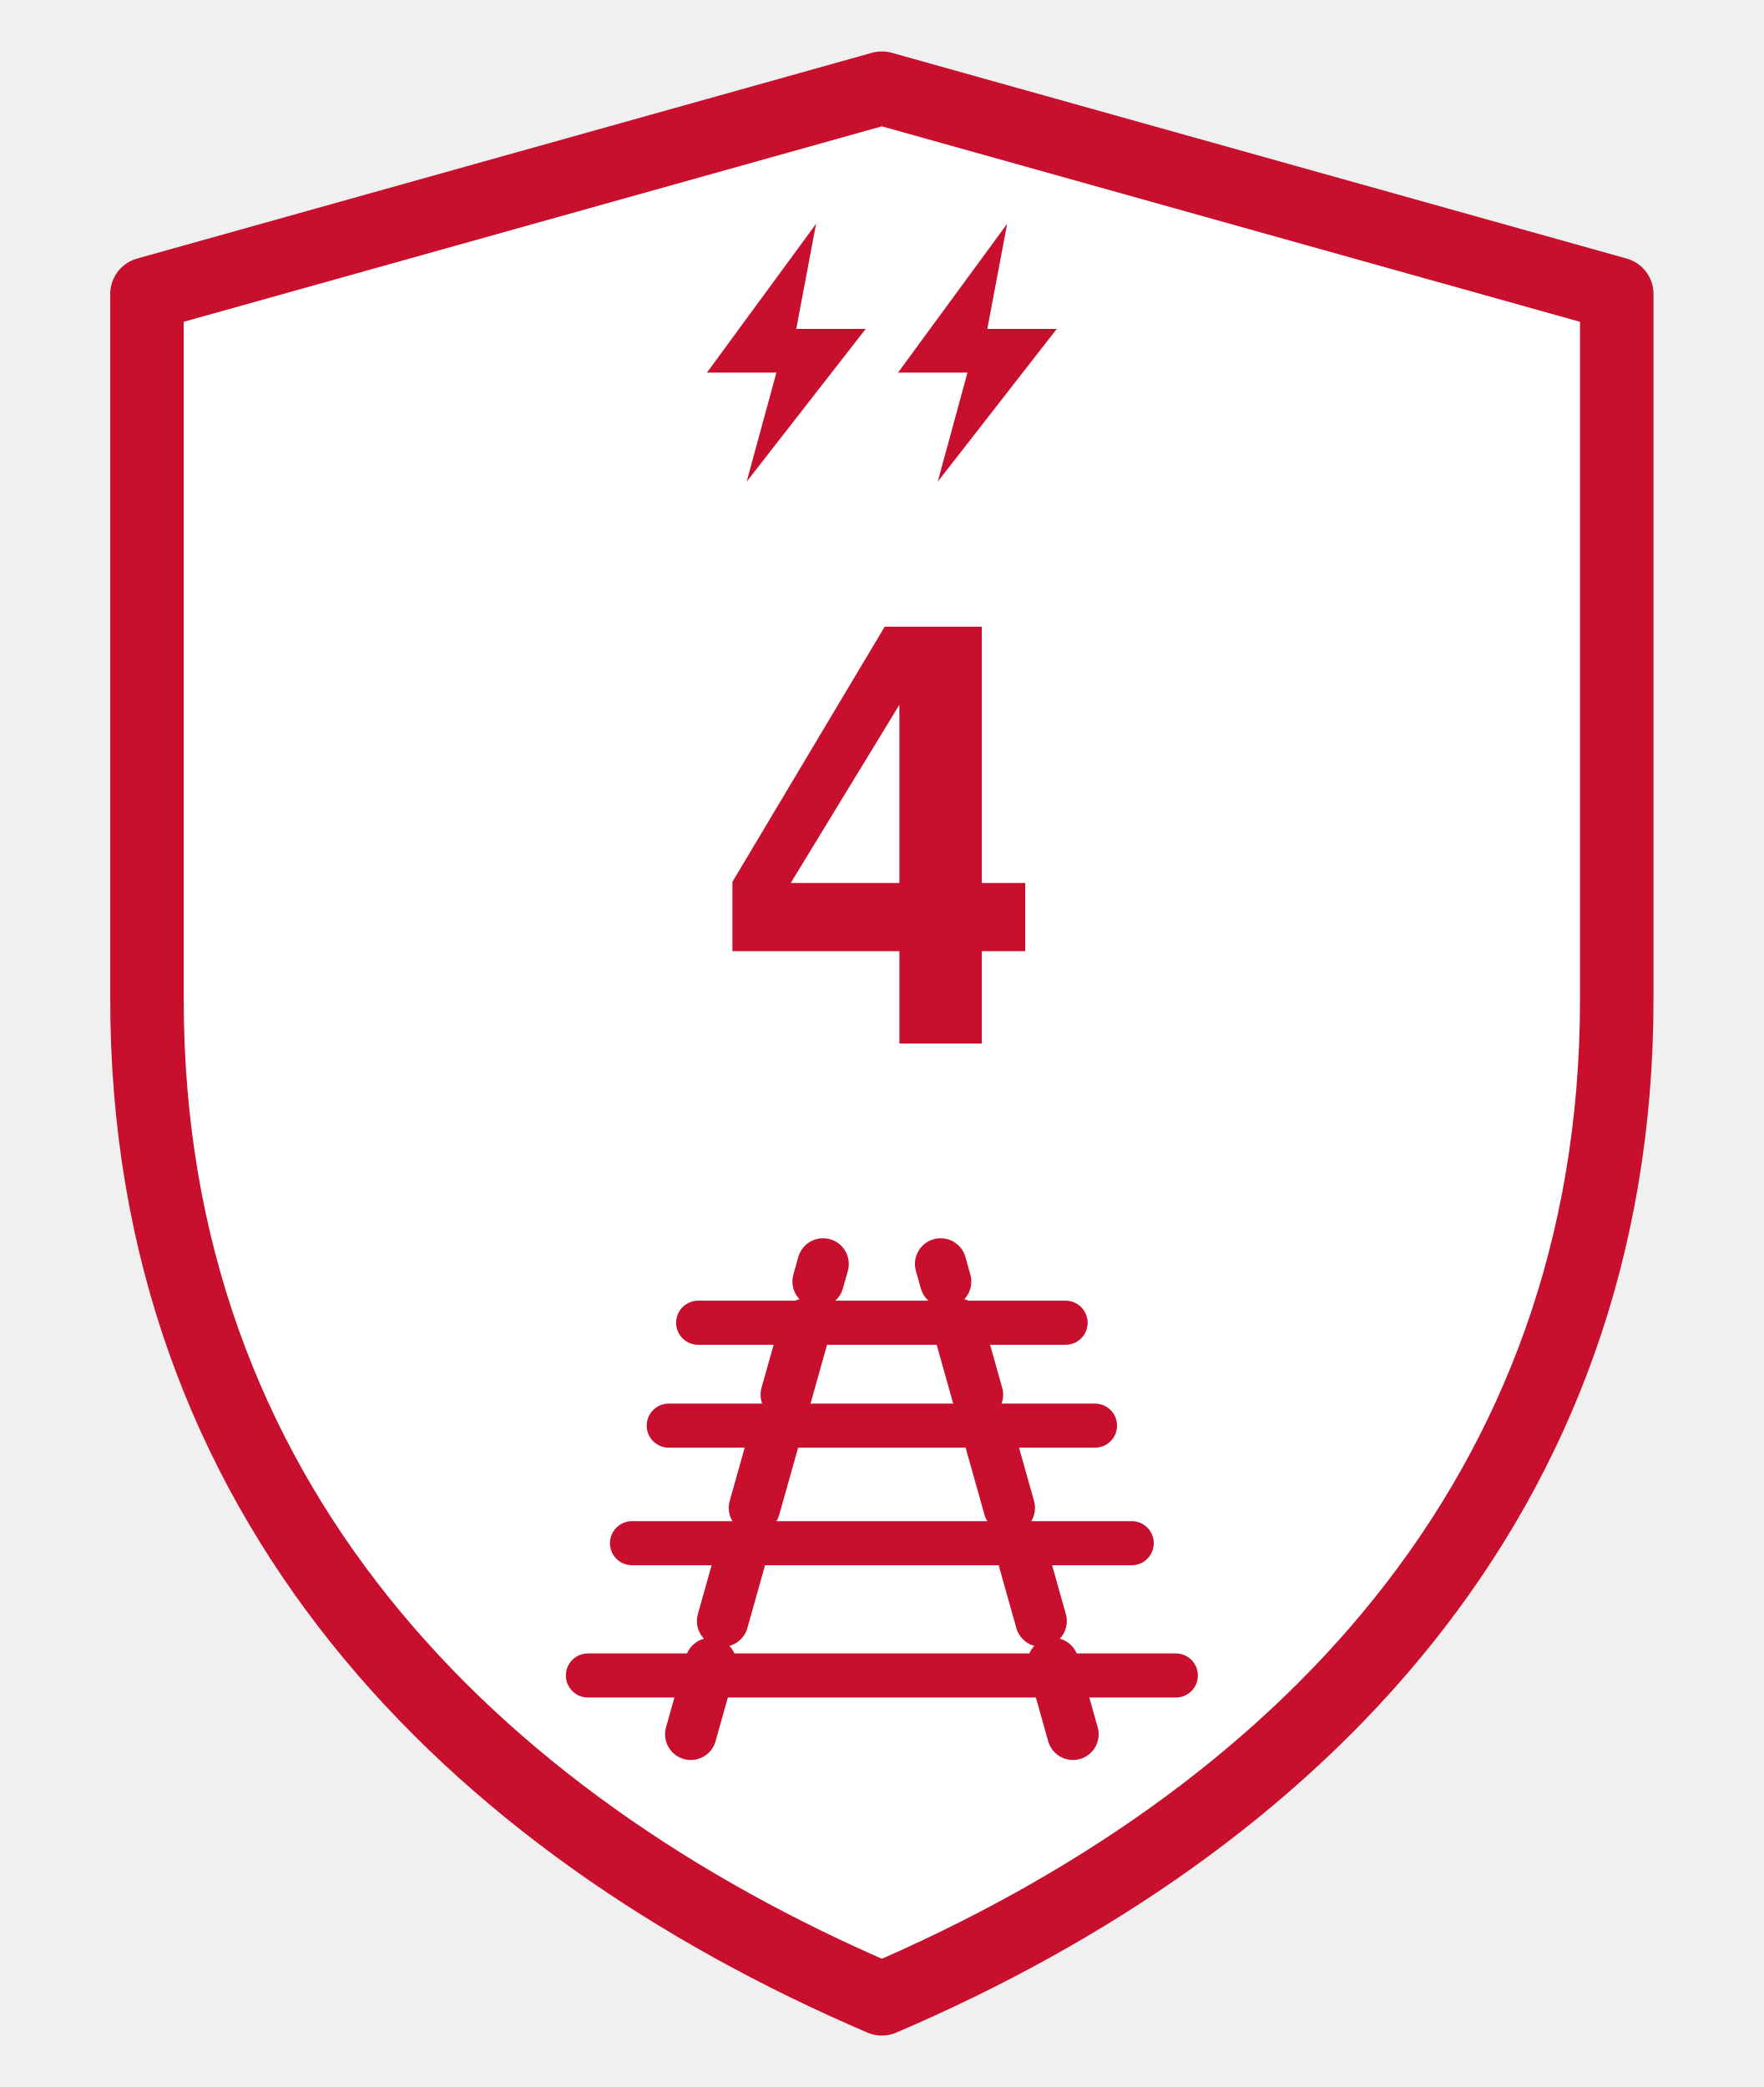
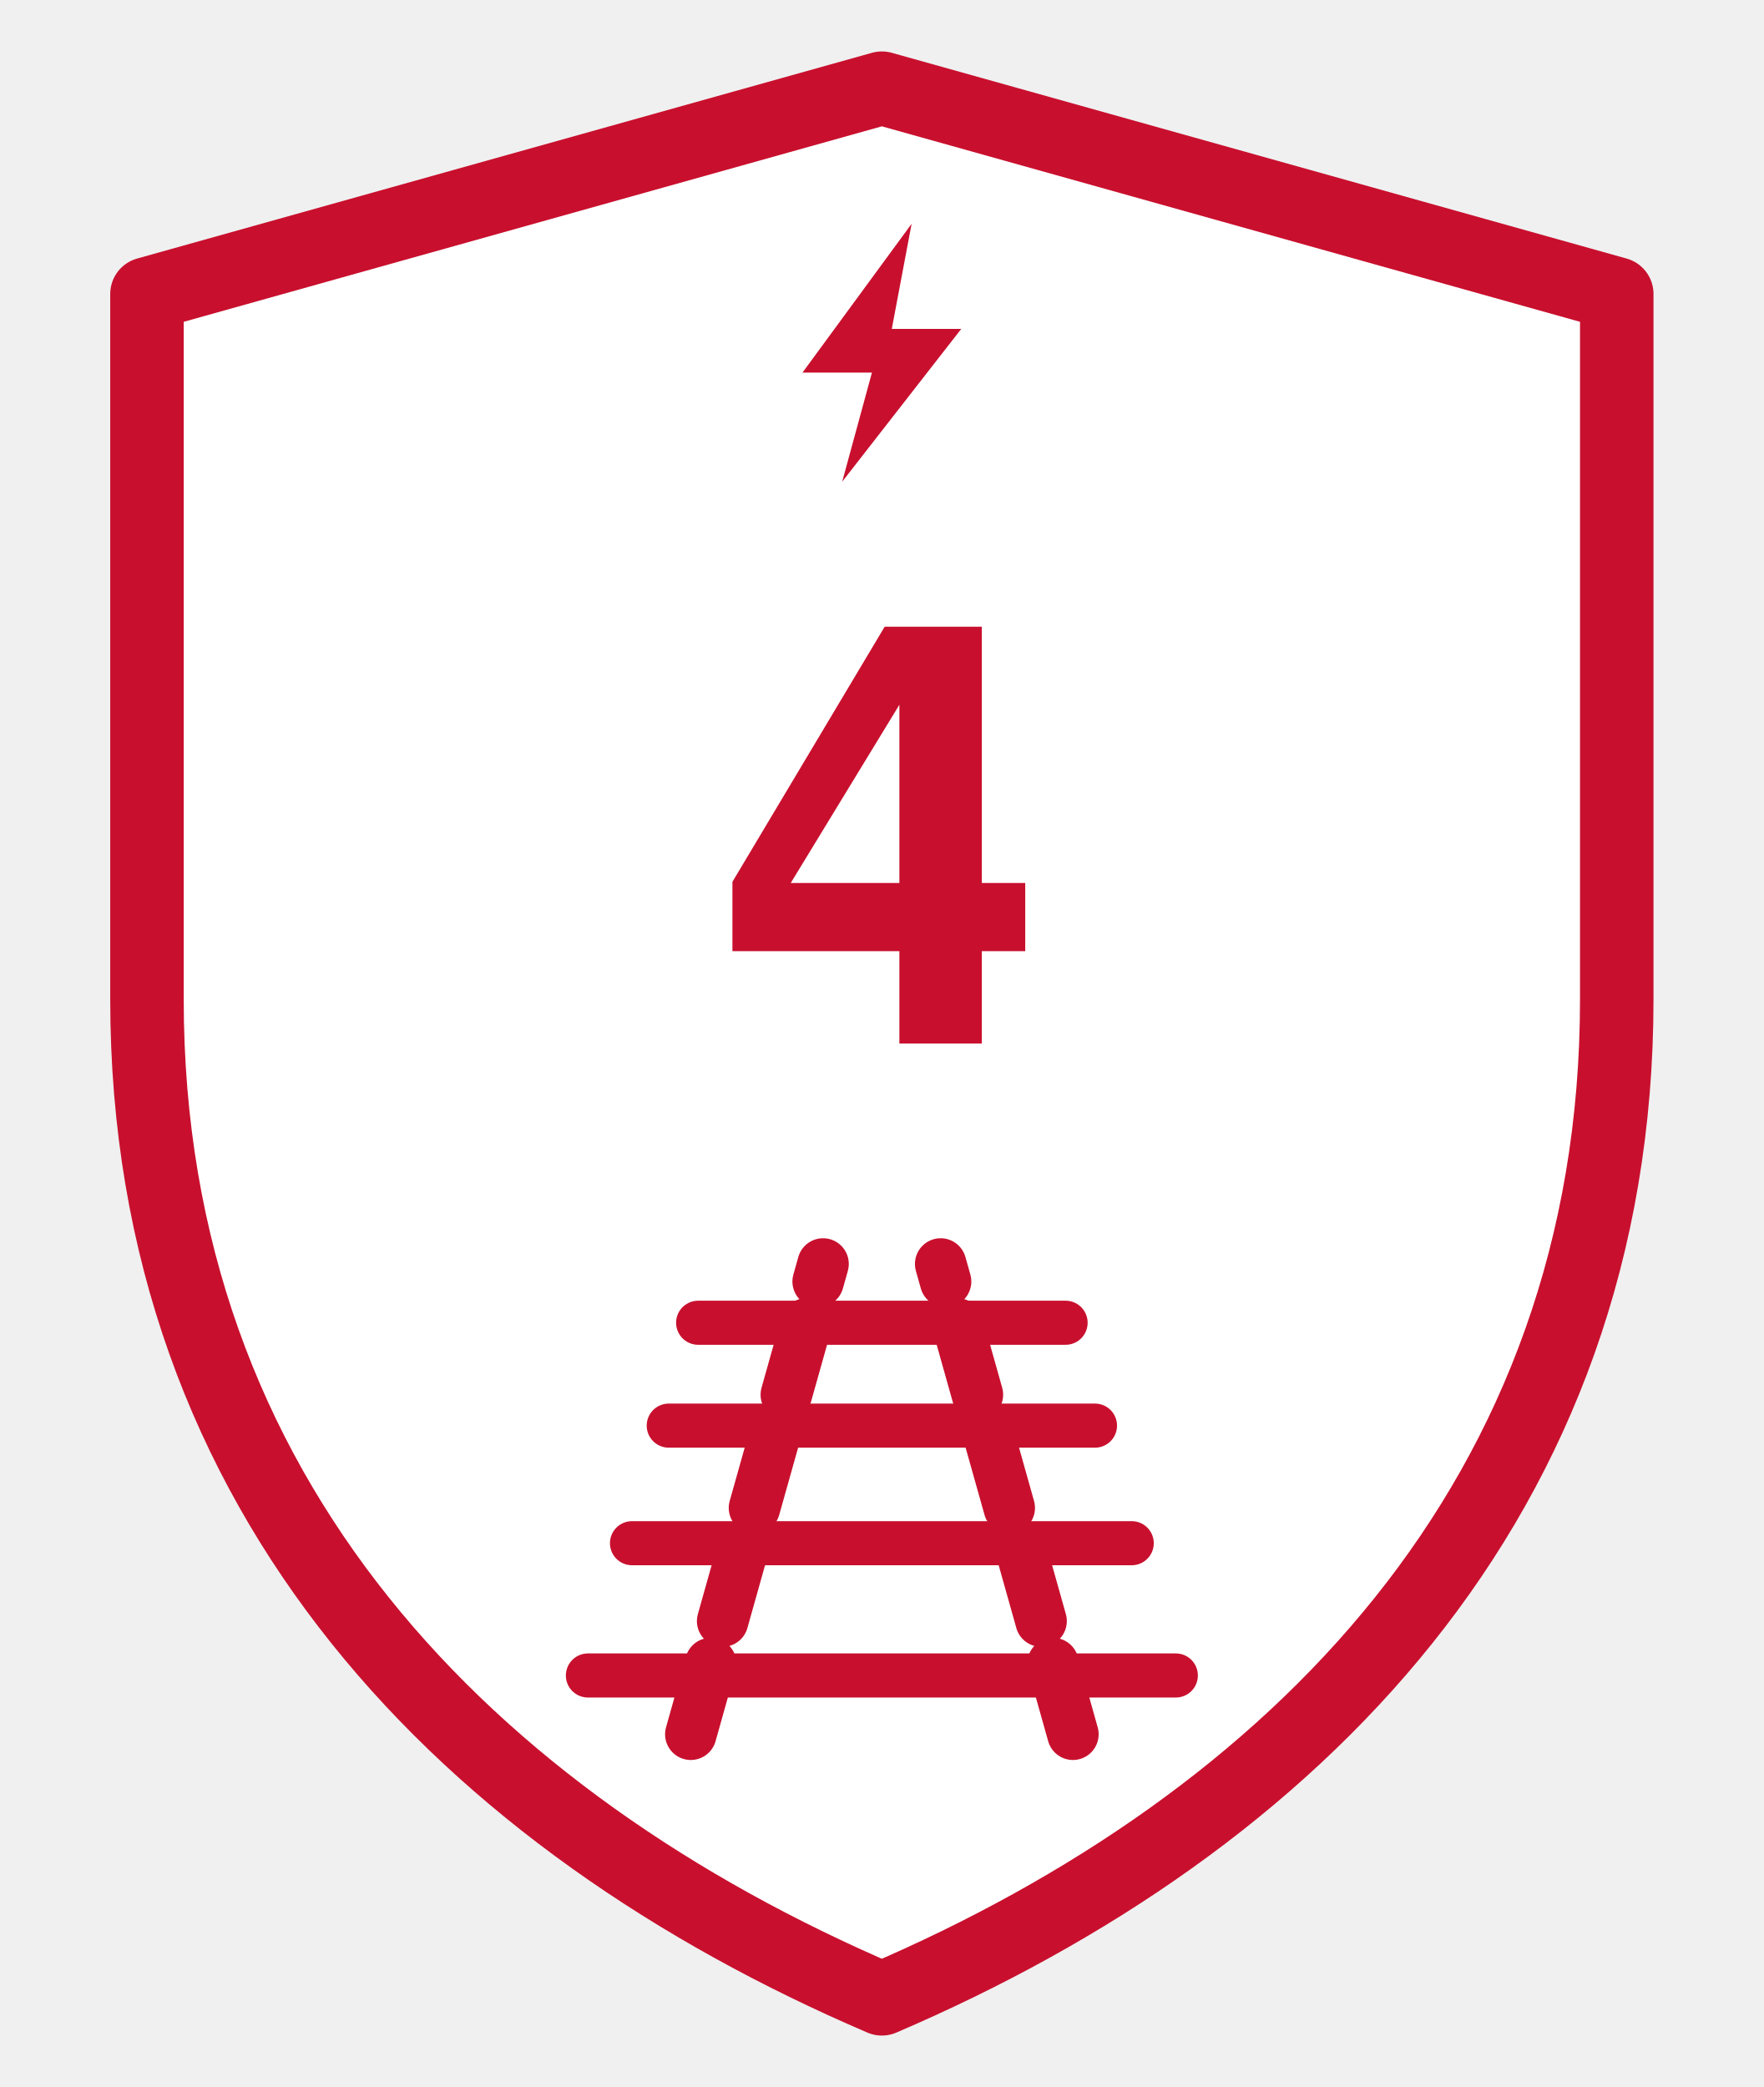
<svg xmlns="http://www.w3.org/2000/svg" viewBox="0 0 120 142" role="img" aria-label="4">
  <defs>
    <clipPath id="c">
      <path d="M60 6 L110 20 V68 C110 102 88 124 60 136 C32 124 10 102 10 68 V20 Z" />
    </clipPath>
  </defs>
  <path d="M60 6 L110 20 V68 C110 102 88 124 60 136 C32 124 10 102 10 68 V20 Z" fill="#FFFFFF" />
  <g clip-path="url(#c)" />
-   <path d="M1.5 -6.5 L-4 1 L-0.5 1 L-2 6.5 L4 -1.2 L0.5 -1.2 Z" transform="translate(53.5 24) scale(1.35)" fill="#C8102E" />
-   <path d="M1.5 -6.5 L-4 1 L-0.5 1 L-2 6.5 L4 -1.2 L0.5 -1.2 Z" transform="translate(66.5 24) scale(1.35)" fill="#C8102E" />
+   <path d="M1.5 -6.5 L-4 1 L-0.5 1 L-2 6.5 L4 -1.2 L0.5 -1.2 Z" transform="translate(60.0 24) scale(1.35)" fill="#C8102E" />
  <text x="60" y="71" text-anchor="middle" font-family="Arial Black, Helvetica, Arial, sans-serif" font-weight="900" font-size="40" fill="#C8102E">4</text>
  <g clip-path="url(#c)">
    <line x1="40" y1="114" x2="80" y2="114" stroke="#C8102E" stroke-width="3" stroke-linecap="round" />
    <line x1="43" y1="105" x2="77" y2="105" stroke="#C8102E" stroke-width="3" stroke-linecap="round" />
    <line x1="45.5" y1="97" x2="74.5" y2="97" stroke="#C8102E" stroke-width="3" stroke-linecap="round" />
    <line x1="47.5" y1="90" x2="72.5" y2="90" stroke="#C8102E" stroke-width="3" stroke-linecap="round" />
    <path d="M47 118 L56 86 M73 118 L64 86" stroke="#C8102E" stroke-width="3.5" stroke-linecap="round" fill="none" stroke-dasharray="5 3" />
  </g>
  <path d="M60 6 L110 20 V68 C110 102 88 124 60 136 C32 124 10 102 10 68 V20 Z" fill="none" stroke="#C8102E" stroke-width="5" stroke-linejoin="round" />
</svg>
